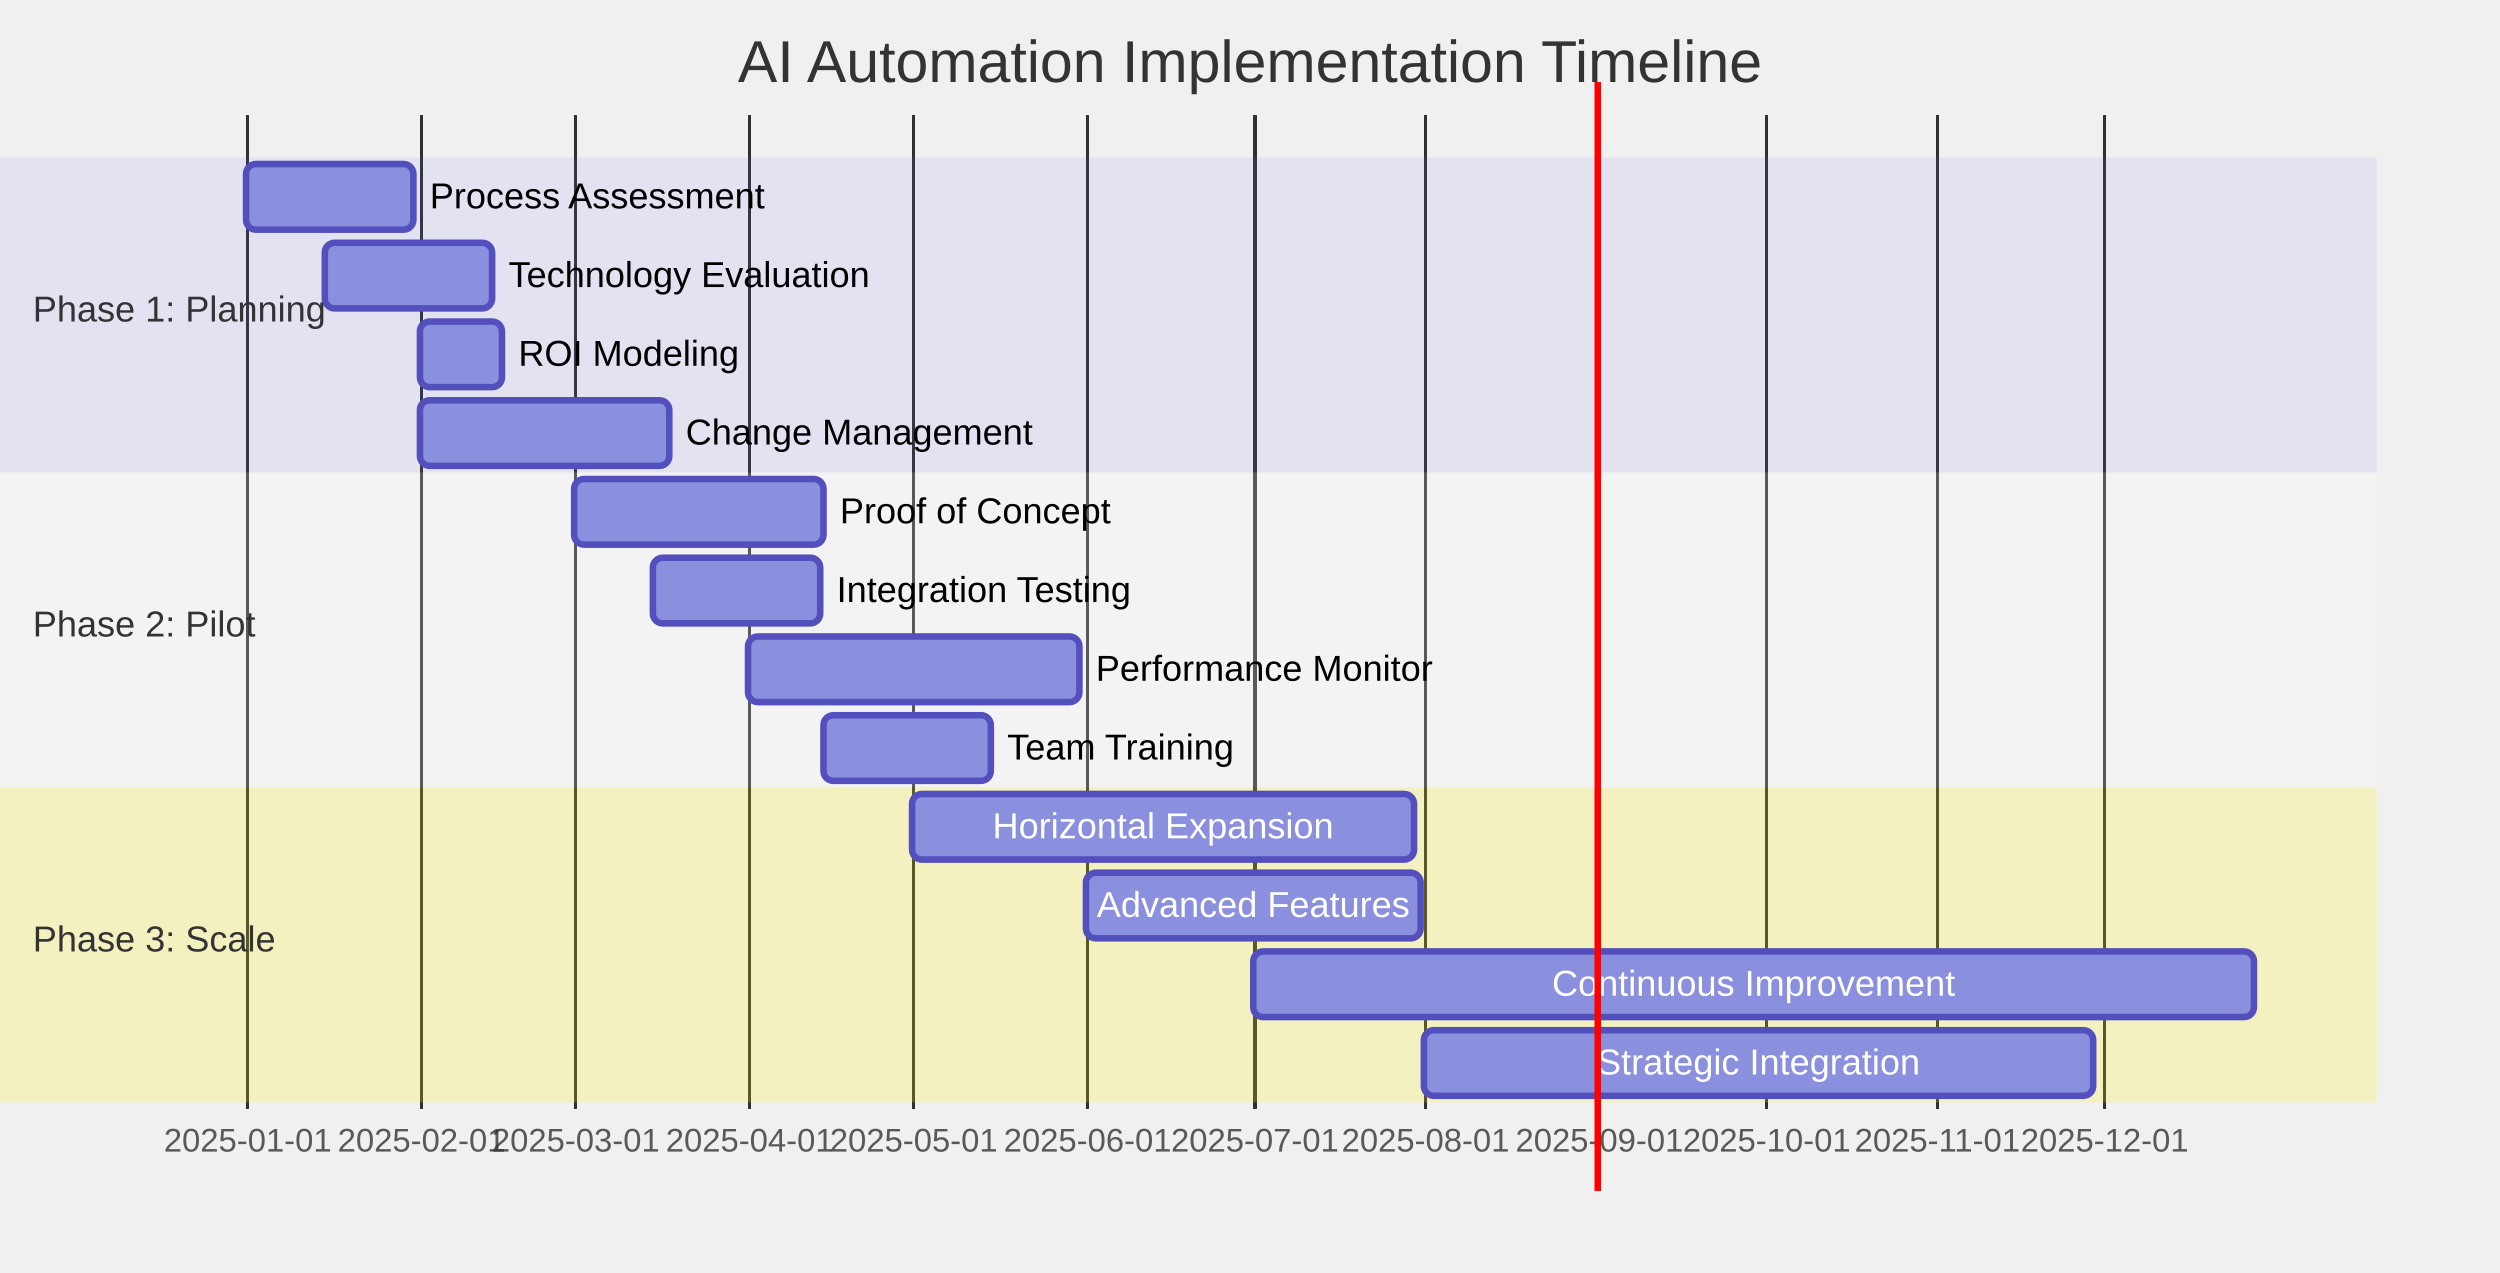
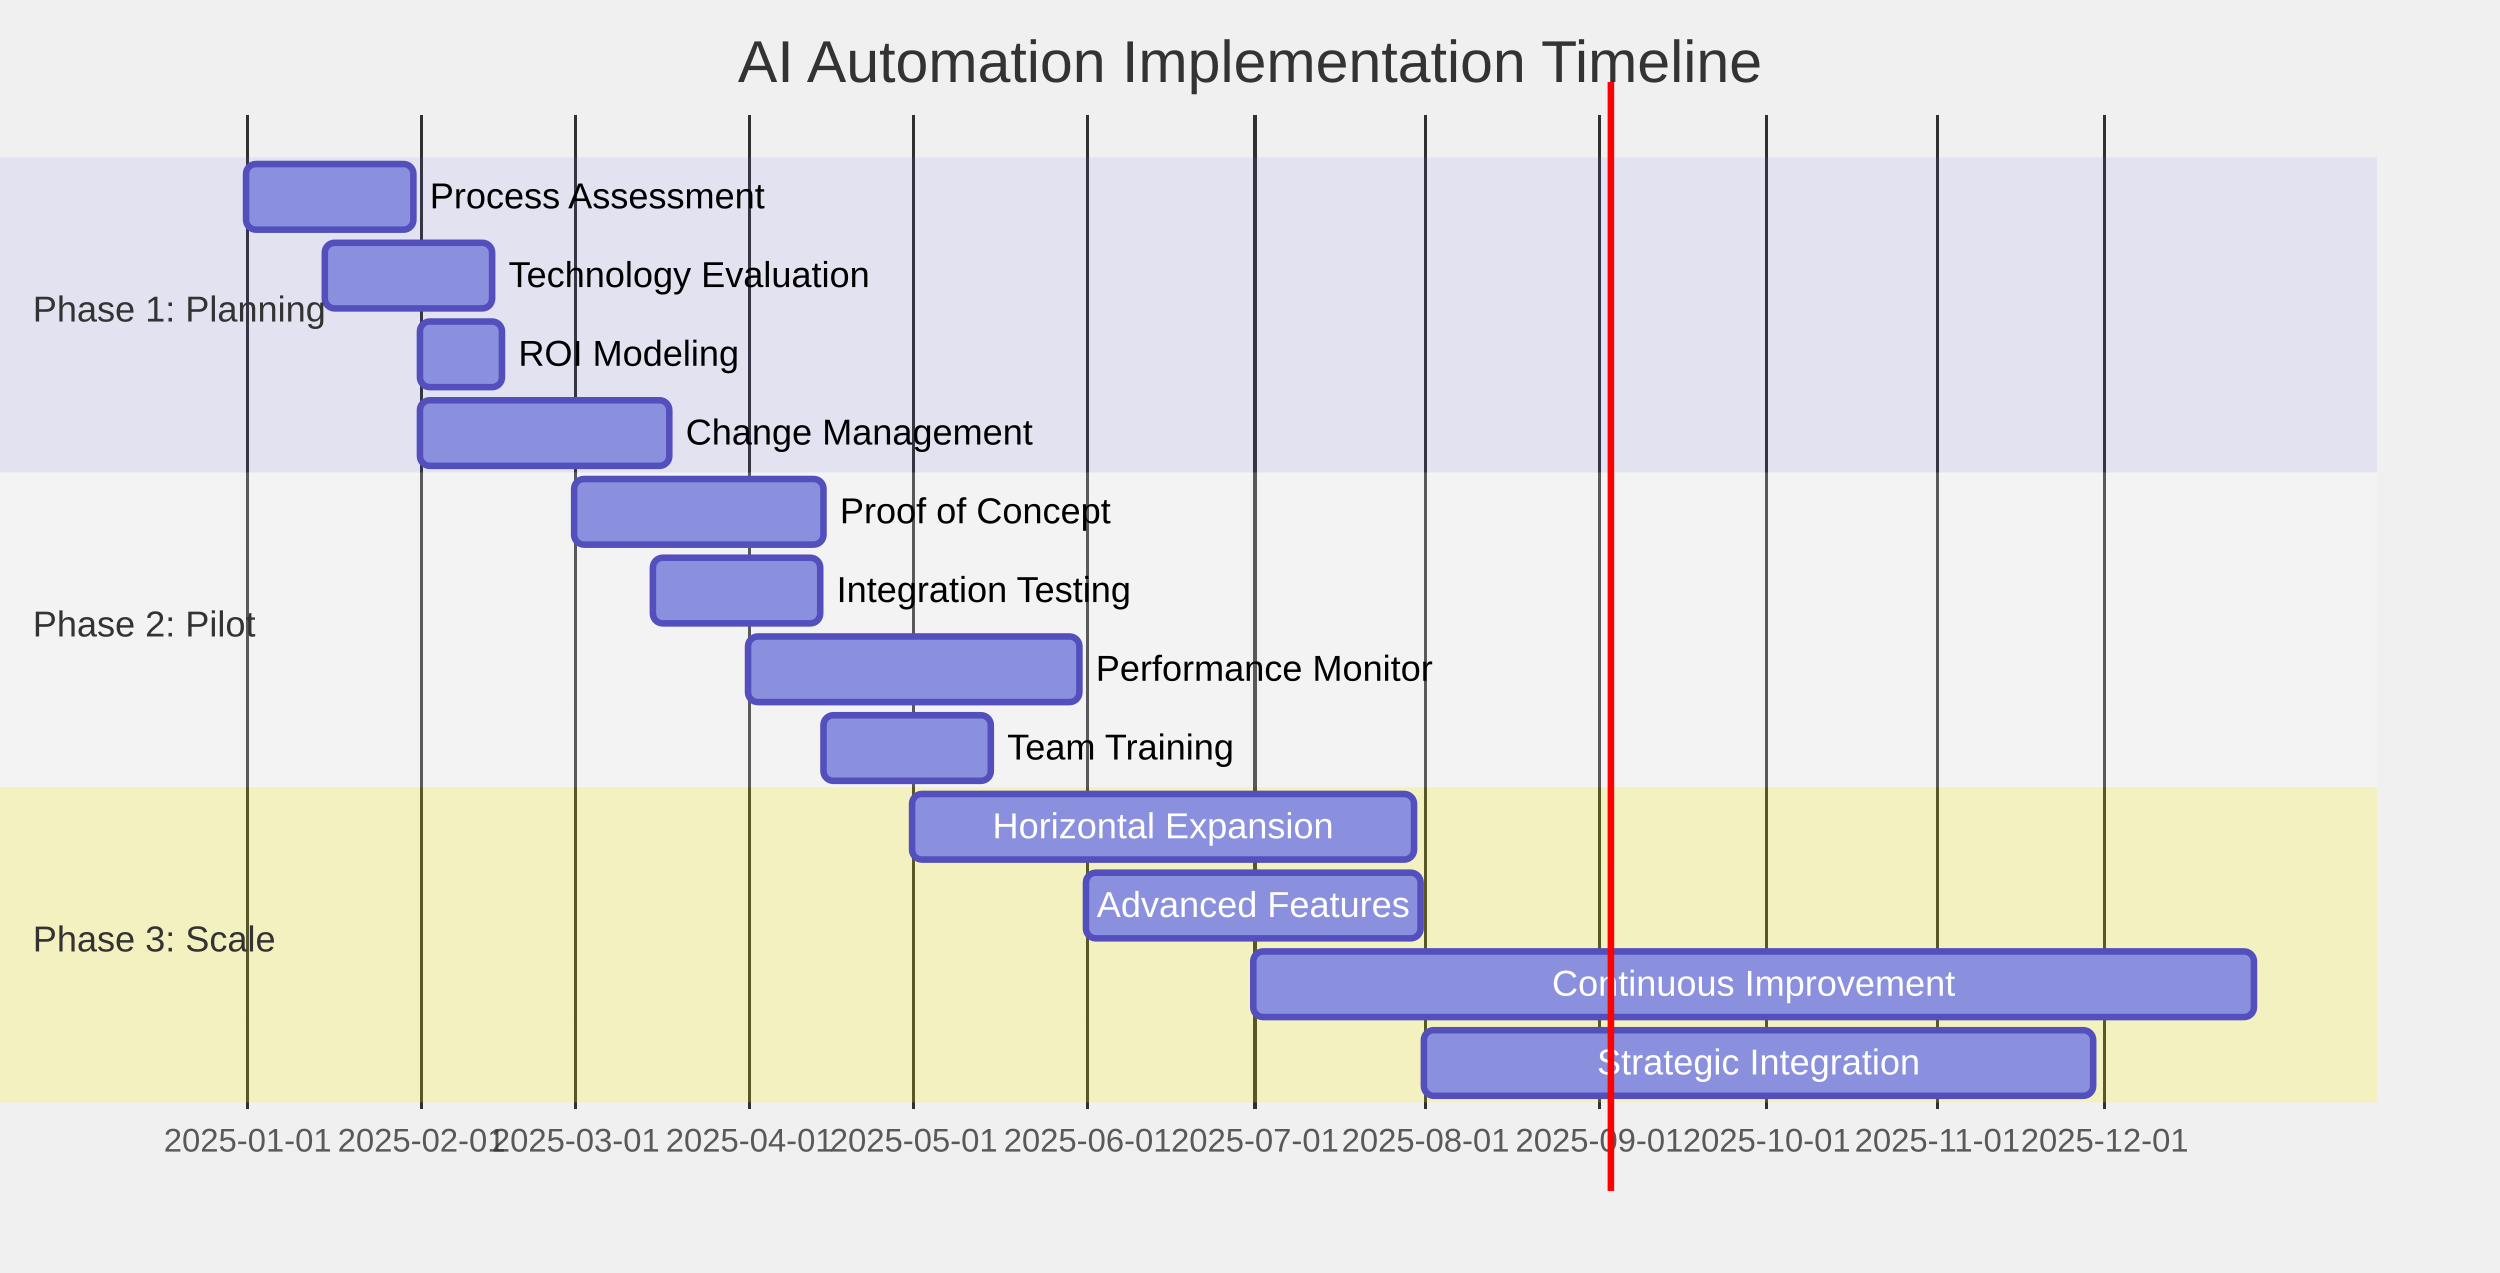
<svg xmlns="http://www.w3.org/2000/svg" aria-roledescription="gantt" role="graphics-document document" style="max-width: 762px; background-color: transparent;" viewBox="0 0 762 388" width="100%" id="my-svg">
  <style>#my-svg{font-family:"trebuchet ms",verdana,arial,sans-serif;font-size:16px;fill:#333;}#my-svg .error-icon{fill:#552222;}#my-svg .error-text{fill:#552222;stroke:#552222;}#my-svg .edge-thickness-normal{stroke-width:2px;}#my-svg .edge-thickness-thick{stroke-width:3.5px;}#my-svg .edge-pattern-solid{stroke-dasharray:0;}#my-svg .edge-pattern-dashed{stroke-dasharray:3;}#my-svg .edge-pattern-dotted{stroke-dasharray:2;}#my-svg .marker{fill:#333333;stroke:#333333;}#my-svg .marker.cross{stroke:#333333;}#my-svg svg{font-family:"trebuchet ms",verdana,arial,sans-serif;font-size:16px;}#my-svg .mermaid-main-font{font-family:var(--mermaid-font-family, "trebuchet ms", verdana, arial, sans-serif);}#my-svg .exclude-range{fill:#eeeeee;}#my-svg .section{stroke:none;opacity:0.2;}#my-svg .section0{fill:rgba(102, 102, 255, 0.49);}#my-svg .section2{fill:#fff400;}#my-svg .section1,#my-svg .section3{fill:white;opacity:0.2;}#my-svg .sectionTitle0{fill:#333;}#my-svg .sectionTitle1{fill:#333;}#my-svg .sectionTitle2{fill:#333;}#my-svg .sectionTitle3{fill:#333;}#my-svg .sectionTitle{text-anchor:start;font-family:var(--mermaid-font-family, "trebuchet ms", verdana, arial, sans-serif);}#my-svg .grid .tick{stroke:lightgrey;opacity:0.8;shape-rendering:crispEdges;}#my-svg .grid .tick text{font-family:"trebuchet ms",verdana,arial,sans-serif;fill:#333;}#my-svg .grid path{stroke-width:0;}#my-svg .today{fill:none;stroke:red;stroke-width:2px;}#my-svg .task{stroke-width:2;}#my-svg .taskText{text-anchor:middle;font-family:var(--mermaid-font-family, "trebuchet ms", verdana, arial, sans-serif);}#my-svg .taskTextOutsideRight{fill:black;text-anchor:start;font-family:var(--mermaid-font-family, "trebuchet ms", verdana, arial, sans-serif);}#my-svg .taskTextOutsideLeft{fill:black;text-anchor:end;}#my-svg .task.clickable{cursor:pointer;}#my-svg .taskText.clickable{cursor:pointer;fill:#003163!important;font-weight:bold;}#my-svg .taskTextOutsideLeft.clickable{cursor:pointer;fill:#003163!important;font-weight:bold;}#my-svg .taskTextOutsideRight.clickable{cursor:pointer;fill:#003163!important;font-weight:bold;}#my-svg .taskText0,#my-svg .taskText1,#my-svg .taskText2,#my-svg .taskText3{fill:white;}#my-svg .task0,#my-svg .task1,#my-svg .task2,#my-svg .task3{fill:#8a90dd;stroke:#534fbc;}#my-svg .taskTextOutside0,#my-svg .taskTextOutside2{fill:black;}#my-svg .taskTextOutside1,#my-svg .taskTextOutside3{fill:black;}#my-svg .active0,#my-svg .active1,#my-svg .active2,#my-svg .active3{fill:#bfc7ff;stroke:#534fbc;}#my-svg .activeText0,#my-svg .activeText1,#my-svg .activeText2,#my-svg .activeText3{fill:black!important;}#my-svg .done0,#my-svg .done1,#my-svg .done2,#my-svg .done3{stroke:grey;fill:lightgrey;stroke-width:2;}#my-svg .doneText0,#my-svg .doneText1,#my-svg .doneText2,#my-svg .doneText3{fill:black!important;}#my-svg .crit0,#my-svg .crit1,#my-svg .crit2,#my-svg .crit3{stroke:#ff8888;fill:red;stroke-width:2;}#my-svg .activeCrit0,#my-svg .activeCrit1,#my-svg .activeCrit2,#my-svg .activeCrit3{stroke:#ff8888;fill:#bfc7ff;stroke-width:2;}#my-svg .doneCrit0,#my-svg .doneCrit1,#my-svg .doneCrit2,#my-svg .doneCrit3{stroke:#ff8888;fill:lightgrey;stroke-width:2;cursor:pointer;shape-rendering:crispEdges;}#my-svg .milestone{transform:rotate(45deg) scale(0.8,0.8);}#my-svg .milestoneText{font-style:italic;}#my-svg .doneCritText0,#my-svg .doneCritText1,#my-svg .doneCritText2,#my-svg .doneCritText3{fill:black!important;}#my-svg .activeCritText0,#my-svg .activeCritText1,#my-svg .activeCritText2,#my-svg .activeCritText3{fill:black!important;}#my-svg .titleText{text-anchor:middle;font-size:18px;fill:#333;font-family:var(--mermaid-font-family, "trebuchet ms", verdana, arial, sans-serif);}#my-svg :root{--mermaid-font-family:"trebuchet ms",verdana,arial,sans-serif;}</style>
  <g />
  <g text-anchor="middle" font-family="sans-serif" font-size="10" fill="none" transform="translate(75, 338)" class="grid">
    <path d="M0.5,-303V0.5H612.5V-303" stroke="currentColor" class="domain" />
    <g transform="translate(0.5,0)" opacity="1" class="tick">
      <line y2="-303" stroke="currentColor" />
      <text style="text-anchor: middle;" font-size="10" stroke="none" dy="1em" y="3" fill="#000">2025-01-01</text>
    </g>
    <g transform="translate(53.5,0)" opacity="1" class="tick">
      <line y2="-303" stroke="currentColor" />
      <text style="text-anchor: middle;" font-size="10" stroke="none" dy="1em" y="3" fill="#000">2025-02-01</text>
    </g>
    <g transform="translate(100.5,0)" opacity="1" class="tick">
      <line y2="-303" stroke="currentColor" />
      <text style="text-anchor: middle;" font-size="10" stroke="none" dy="1em" y="3" fill="#000">2025-03-01</text>
    </g>
    <g transform="translate(153.5,0)" opacity="1" class="tick">
      <line y2="-303" stroke="currentColor" />
      <text style="text-anchor: middle;" font-size="10" stroke="none" dy="1em" y="3" fill="#000">2025-04-01</text>
    </g>
    <g transform="translate(203.5,0)" opacity="1" class="tick">
      <line y2="-303" stroke="currentColor" />
      <text style="text-anchor: middle;" font-size="10" stroke="none" dy="1em" y="3" fill="#000">2025-05-01</text>
    </g>
    <g transform="translate(256.5,0)" opacity="1" class="tick">
      <line y2="-303" stroke="currentColor" />
      <text style="text-anchor: middle;" font-size="10" stroke="none" dy="1em" y="3" fill="#000">2025-06-01</text>
    </g>
    <g transform="translate(307.5,0)" opacity="1" class="tick">
      <line y2="-303" stroke="currentColor" />
      <text style="text-anchor: middle;" font-size="10" stroke="none" dy="1em" y="3" fill="#000">2025-07-01</text>
    </g>
    <g transform="translate(359.5,0)" opacity="1" class="tick">
      <line y2="-303" stroke="currentColor" />
      <text style="text-anchor: middle;" font-size="10" stroke="none" dy="1em" y="3" fill="#000">2025-08-01</text>
    </g>
    <g transform="translate(412.5,0)" opacity="1" class="tick">
      <line y2="-303" stroke="currentColor" />
      <text style="text-anchor: middle;" font-size="10" stroke="none" dy="1em" y="3" fill="#000">2025-09-01</text>
    </g>
    <g transform="translate(463.5,0)" opacity="1" class="tick">
      <line y2="-303" stroke="currentColor" />
      <text style="text-anchor: middle;" font-size="10" stroke="none" dy="1em" y="3" fill="#000">2025-10-01</text>
    </g>
    <g transform="translate(515.5,0)" opacity="1" class="tick">
      <line y2="-303" stroke="currentColor" />
      <text style="text-anchor: middle;" font-size="10" stroke="none" dy="1em" y="3" fill="#000">2025-11-01</text>
    </g>
    <g transform="translate(566.5,0)" opacity="1" class="tick">
      <line y2="-303" stroke="currentColor" />
      <text style="text-anchor: middle;" font-size="10" stroke="none" dy="1em" y="3" fill="#000">2025-12-01</text>
    </g>
  </g>
  <g>
    <rect class="section section0" height="24" width="724.5" y="48" x="0" />
    <rect class="section section0" height="24" width="724.5" y="72" x="0" />
    <rect class="section section0" height="24" width="724.5" y="96" x="0" />
    <rect class="section section0" height="24" width="724.5" y="120" x="0" />
    <rect class="section section1" height="24" width="724.5" y="144" x="0" />
    <rect class="section section1" height="24" width="724.5" y="168" x="0" />
    <rect class="section section1" height="24" width="724.5" y="192" x="0" />
    <rect class="section section1" height="24" width="724.5" y="216" x="0" />
    <rect class="section section2" height="24" width="724.5" y="240" x="0" />
    <rect class="section section2" height="24" width="724.5" y="264" x="0" />
    <rect class="section section2" height="24" width="724.5" y="288" x="0" />
    <rect class="section section2" height="24" width="724.5" y="312" x="0" />
  </g>
  <g>
    <rect class="task task0" transform-origin="100.5px 60px" height="20" width="51" y="50" x="75" ry="3" rx="3" id="task1" />
    <rect class="task task0" transform-origin="124.5px 84px" height="20" width="51" y="74" x="99" ry="3" rx="3" id="task2" />
    <rect class="task task0" transform-origin="140.5px 108px" height="20" width="25" y="98" x="128" ry="3" rx="3" id="task3" />
    <rect class="task task0" transform-origin="166px 132px" height="20" width="76" y="122" x="128" ry="3" rx="3" id="task4" />
    <rect class="task task1" transform-origin="213px 156px" height="20" width="76" y="146" x="175" ry="3" rx="3" id="task5" />
    <rect class="task task1" transform-origin="224.5px 180px" height="20" width="51" y="170" x="199" ry="3" rx="3" id="task6" />
    <rect class="task task1" transform-origin="278.5px 204px" height="20" width="101" y="194" x="228" ry="3" rx="3" id="task7" />
    <rect class="task task1" transform-origin="276.5px 228px" height="20" width="51" y="218" x="251" ry="3" rx="3" id="task8" />
    <rect class="task task2" transform-origin="354.5px 252px" height="20" width="153" y="242" x="278" ry="3" rx="3" id="task9" />
    <rect class="task task2" transform-origin="382px 276px" height="20" width="102" y="266" x="331" ry="3" rx="3" id="task10" />
    <rect class="task task2" transform-origin="534.5px 300px" height="20" width="305" y="290" x="382" ry="3" rx="3" id="task11" />
    <rect class="task task2" transform-origin="536px 324px" height="20" width="204" y="314" x="434" ry="3" rx="3" id="task12" />
    <text class="taskTextOutsideRight taskTextOutside0  width-102.09375" y="63.5" x="131" font-size="11" id="task1-text">Process Assessment     </text>
    <text class="taskTextOutsideRight taskTextOutside0  width-110.078125" y="87.5" x="155" font-size="11" id="task2-text">Technology Evaluation  </text>
    <text class="taskTextOutsideRight taskTextOutside0  width-67.265625" y="111.5" x="158" font-size="11" id="task3-text">ROI Modeling          </text>
    <text class="taskTextOutsideRight taskTextOutside0  width-105.796875" y="135.5" x="209" font-size="11" id="task4-text">Change Management     </text>
    <text class="taskTextOutsideRight taskTextOutside1  width-82.5625" y="159.5" x="256" font-size="11" id="task5-text">Proof of Concept      </text>
    <text class="taskTextOutsideRight taskTextOutside1  width-89.703125" y="183.5" x="255" font-size="11" id="task6-text">Integration Testing   </text>
    <text class="taskTextOutsideRight taskTextOutside1  width-103.04296875" y="207.5" x="334" font-size="11" id="task7-text">Performance Monitor   </text>
    <text class="taskTextOutsideRight taskTextOutside1  width-69.09375" y="231.5" x="307" font-size="11" id="task8-text">Team Training         </text>
    <text class="taskText taskText2  width-103.953125" y="255.5" x="354.5" font-size="11" id="task9-text">Horizontal Expansion  </text>
    <text class="taskText taskText2  width-95.890625" y="279.5" x="382" font-size="11" id="task10-text">Advanced Features     </text>
    <text class="taskText taskText2  width-122.90625" y="303.5" x="534.5" font-size="11" id="task11-text">Continuous Improvement</text>
    <text class="taskText taskText2  width-98.453125" y="327.5" x="536" font-size="11" id="task12-text">Strategic Integration </text>
  </g>
  <g>
    <text class="sectionTitle sectionTitle0" font-size="11" y="98" x="10" dy="0em">
      <tspan x="10" alignment-baseline="central">Phase 1: Planning</tspan>
    </text>
    <text class="sectionTitle sectionTitle1" font-size="11" y="194" x="10" dy="0em">
      <tspan x="10" alignment-baseline="central">Phase 2: Pilot</tspan>
    </text>
    <text class="sectionTitle sectionTitle2" font-size="11" y="290" x="10" dy="0em">
      <tspan x="10" alignment-baseline="central">Phase 3: Scale</tspan>
    </text>
  </g>
  <g class="today">
-     <line class="today" y2="363" y1="25" x2="487" x1="487" />
+     <line class="today" y2="363" y1="25" x2="491" x1="491" />
  </g>
  <text class="titleText" y="25" x="381">AI Automation Implementation Timeline</text>
</svg>
